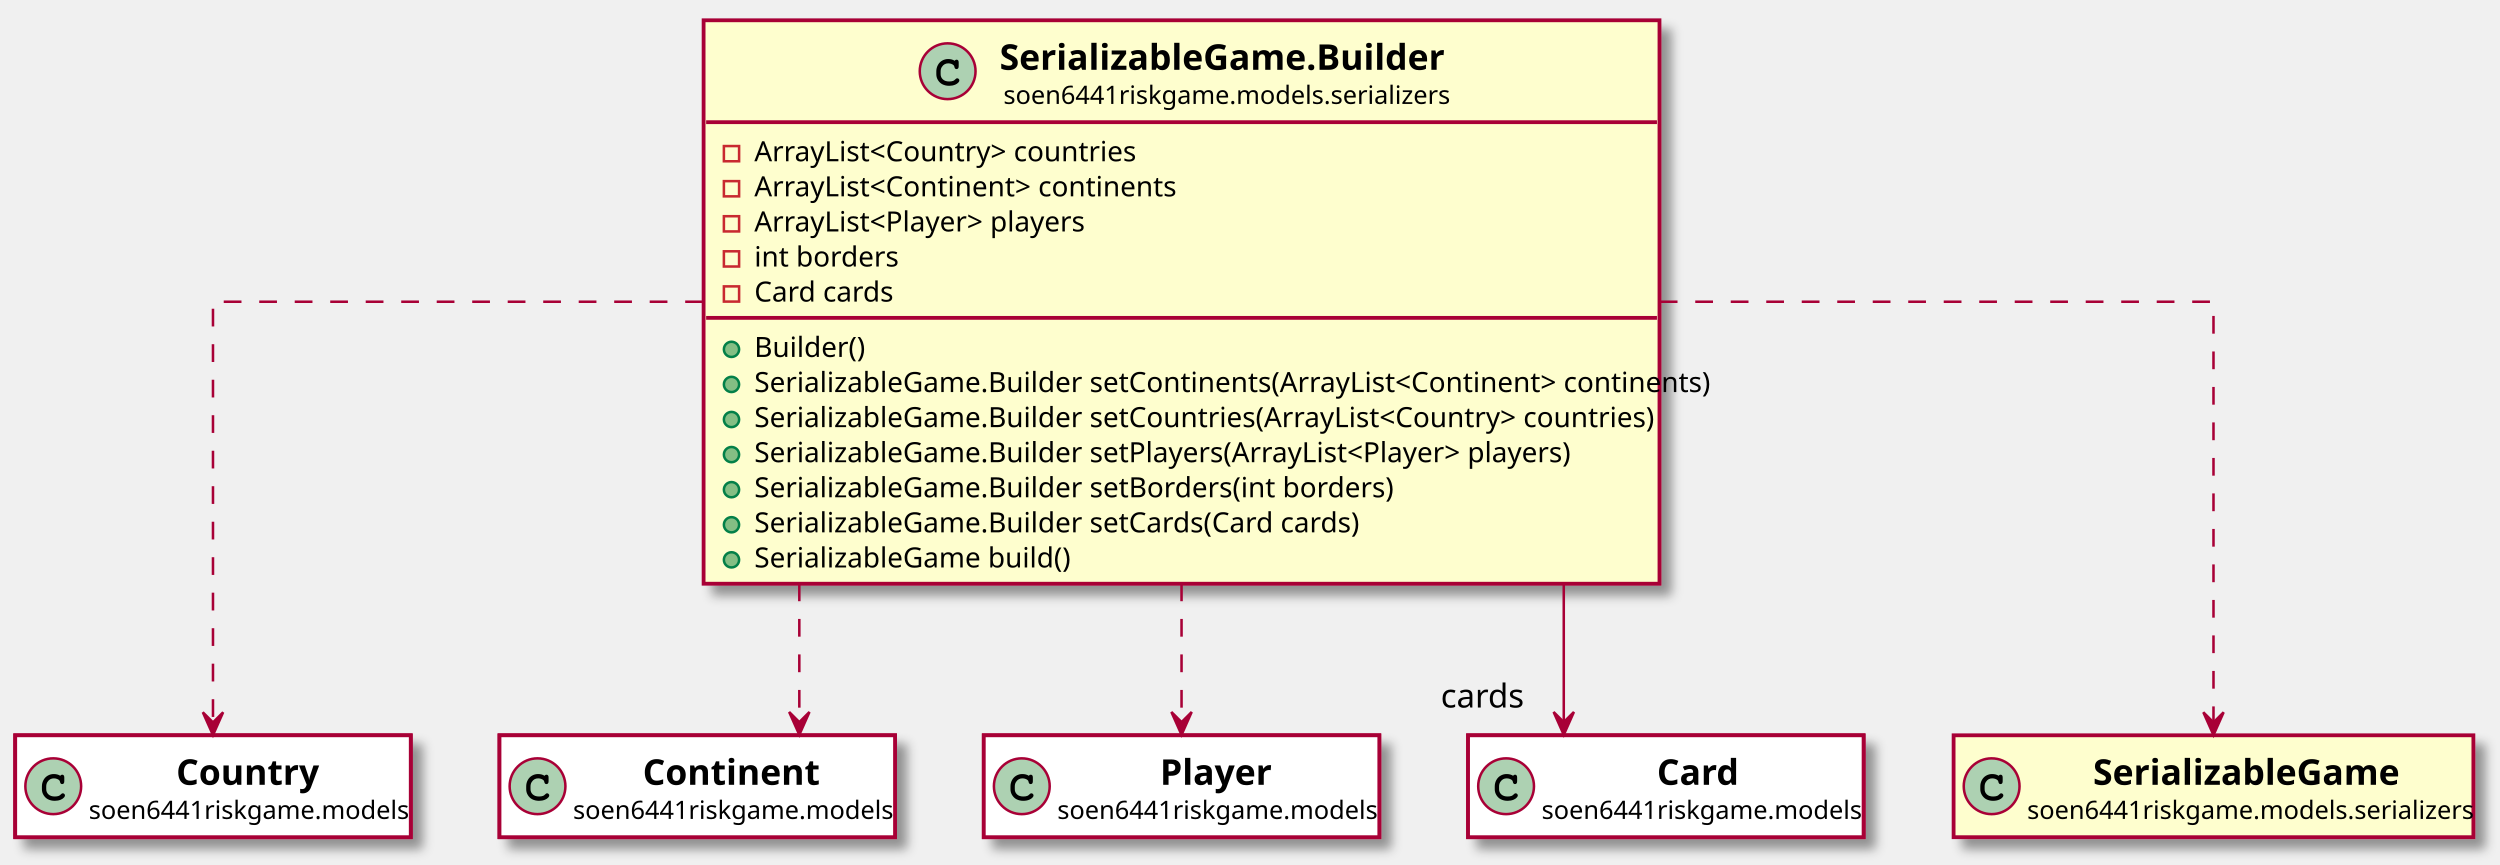
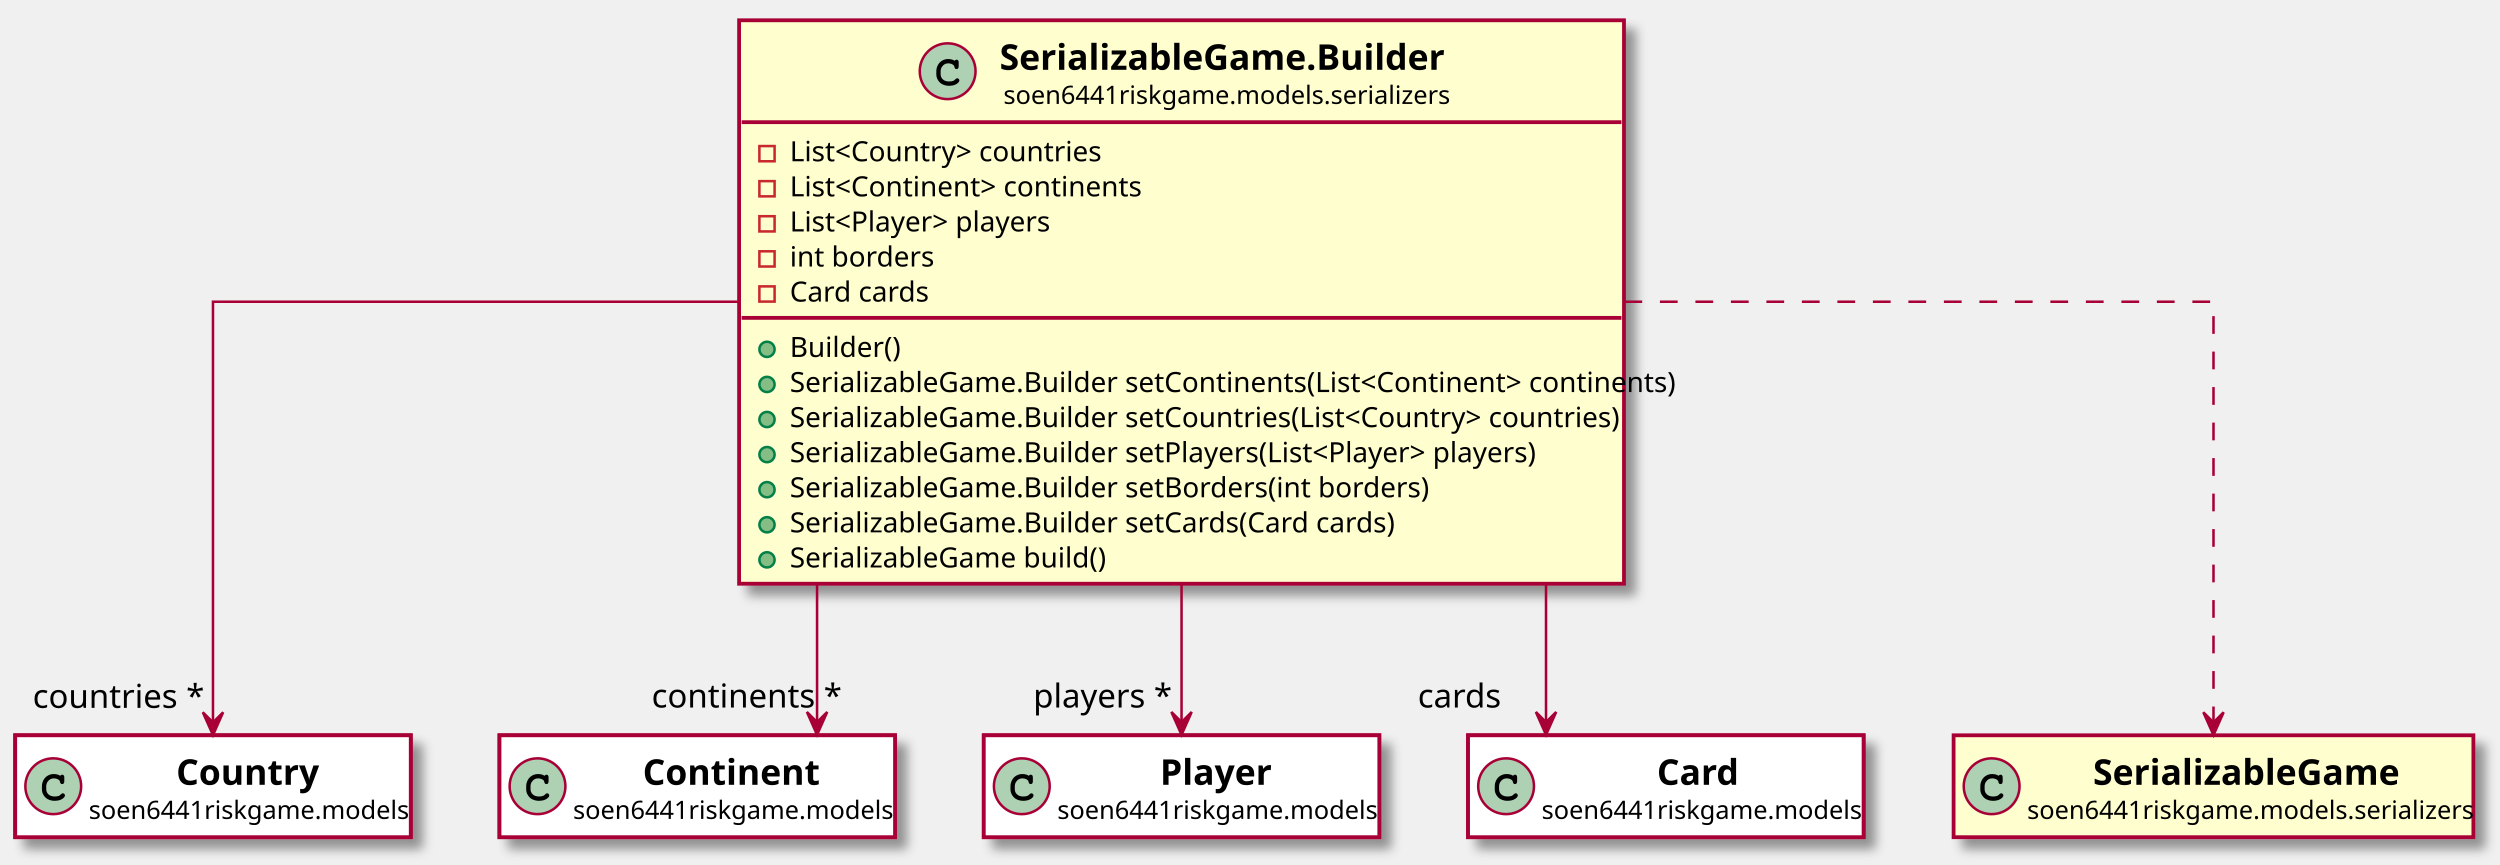
<svg xmlns="http://www.w3.org/2000/svg" xmlns:xlink="http://www.w3.org/1999/xlink" contentScriptType="application/ecmascript" contentStyleType="text/css" height="341px" preserveAspectRatio="none" style="width:986px;height:341px;" version="1.1" viewBox="0 0 986 341" width="986px" zoomAndPan="magnify">
  <defs>
-     <filter height="300%" id="fl29nodz399lk" width="300%" x="-1" y="-1">
+     <filter height="300%" id="f1hpd7p5qjkqob" width="300%" x="-1" y="-1">
      <feGaussianBlur result="blurOut" stdDeviation="2.0" />
      <feColorMatrix in="blurOut" result="blurOut2" type="matrix" values="0 0 0 0 0 0 0 0 0 0 0 0 0 0 0 0 0 0 .4 0" />
      <feOffset dx="4.0" dy="4.0" in="blurOut2" result="blurOut3" />
      <feBlend in="SourceGraphic" in2="blurOut3" mode="normal" />
    </filter>
  </defs>
  <g>
    <a target="_parent" xlink:actuate="onRequest" xlink:href="../../../soen6441riskgame/models/serializers/SerializableGame.Builder.html" xlink:show="new" xlink:title="soen6441riskgame.models.serializers.SerializableGame.Builder" xlink:type="simple">
-       <rect fill="#FEFECE" filter="url(#fl29nodz399lk)" height="222.219" id="soen6441riskgame.models.serializers.SerializableGame.Builder" style="stroke: #A80036; stroke-width: 1.5;" width="377" x="277.5" y="8" />
+       <rect fill="#FEFECE" filter="url(#f1hpd7p5qjkqob)" height="222.219" id="soen6441riskgame.models.serializers.SerializableGame.Builder" style="stroke: #A80036; stroke-width: 1.5;" width="349" x="291.5" y="8" />
      <ellipse cx="373.75" cy="28.094" fill="#ADD1B2" rx="11" ry="11" style="stroke: #A80036; stroke-width: 1.0;" />
      <path d="M376.516,23.969 Q376.672,23.75 376.859,23.641 Q377.047,23.531 377.266,23.531 Q377.641,23.531 377.875,23.789 Q378.109,24.047 378.109,24.656 L378.109,26.109 Q378.109,26.719 377.875,26.984 Q377.641,27.25 377.266,27.25 Q376.922,27.25 376.719,27.047 Q376.516,26.859 376.406,26.344 Q376.359,25.984 376.172,25.797 Q375.844,25.422 375.234,25.203 Q374.625,24.984 374,24.984 Q373.234,24.984 372.602,25.312 Q371.969,25.641 371.477,26.391 Q370.984,27.141 370.984,28.172 L370.984,29.266 Q370.984,30.5 371.875,31.32 Q372.766,32.141 374.359,32.141 Q375.297,32.141 375.953,31.891 Q376.344,31.734 376.766,31.297 Q377.031,31.031 377.18,30.953 Q377.328,30.875 377.531,30.875 Q377.859,30.875 378.117,31.133 Q378.375,31.391 378.375,31.734 Q378.375,32.078 378.031,32.484 Q377.531,33.062 376.734,33.391 Q375.656,33.844 374.359,33.844 Q372.844,33.844 371.641,33.219 Q370.656,32.719 369.969,31.648 Q369.281,30.578 369.281,29.297 L369.281,28.141 Q369.281,26.812 369.898,25.664 Q370.516,24.516 371.609,23.898 Q372.703,23.281 373.938,23.281 Q374.672,23.281 375.32,23.445 Q375.969,23.609 376.516,23.969 Z " />
      <text fill="#000000" font-family="sans-serif" font-size="14" font-weight="bold" lengthAdjust="spacingAndGlyphs" textLength="176" x="394.25" y="27.533">SerializableGame.Builder</text>
      <text fill="#000000" font-family="sans-serif" font-size="10" lengthAdjust="spacingAndGlyphs" textLength="173" x="395.75" y="40.99">soen6441riskgame.models.serializers</text>
-       <line style="stroke: #A80036; stroke-width: 1.5;" x1="278.5" x2="653.5" y1="48.188" y2="48.188" />
-       <rect fill="none" height="6" style="stroke: #C82930; stroke-width: 1.0;" width="6" x="285.5" y="57.605" />
-       <text fill="#000000" font-family="sans-serif" font-size="11" lengthAdjust="spacingAndGlyphs" textLength="143" x="297.5" y="63.606">ArrayList&lt;Country&gt; countries</text>
-       <rect fill="none" height="6" style="stroke: #C82930; stroke-width: 1.0;" width="6" x="285.5" y="71.441" />
-       <text fill="#000000" font-family="sans-serif" font-size="11" lengthAdjust="spacingAndGlyphs" textLength="155" x="297.5" y="77.442">ArrayList&lt;Continent&gt; continents</text>
-       <rect fill="none" height="6" style="stroke: #C82930; stroke-width: 1.0;" width="6" x="285.5" y="85.277" />
-       <text fill="#000000" font-family="sans-serif" font-size="11" lengthAdjust="spacingAndGlyphs" textLength="126" x="297.5" y="91.278">ArrayList&lt;Player&gt; players</text>
-       <rect fill="none" height="6" style="stroke: #C82930; stroke-width: 1.0;" width="6" x="285.5" y="99.113" />
-       <text fill="#000000" font-family="sans-serif" font-size="11" lengthAdjust="spacingAndGlyphs" textLength="52" x="297.5" y="105.114">int borders</text>
-       <rect fill="none" height="6" style="stroke: #C82930; stroke-width: 1.0;" width="6" x="285.5" y="112.949" />
-       <text fill="#000000" font-family="sans-serif" font-size="11" lengthAdjust="spacingAndGlyphs" textLength="54" x="297.5" y="118.95">Card cards</text>
-       <line style="stroke: #A80036; stroke-width: 1.5;" x1="278.5" x2="653.5" y1="125.367" y2="125.367" />
-       <ellipse cx="288.5" cy="137.785" fill="#84BE84" rx="3" ry="3" style="stroke: #038048; stroke-width: 1.0;" />
-       <text fill="#000000" font-family="sans-serif" font-size="11" lengthAdjust="spacingAndGlyphs" textLength="41" x="297.5" y="140.786">Builder()</text>
-       <ellipse cx="288.5" cy="151.621" fill="#84BE84" rx="3" ry="3" style="stroke: #038048; stroke-width: 1.0;" />
-       <text fill="#000000" font-family="sans-serif" font-size="11" lengthAdjust="spacingAndGlyphs" textLength="351" x="297.5" y="154.622">SerializableGame.Builder setContinents(ArrayList&lt;Continent&gt; continents)</text>
-       <ellipse cx="288.5" cy="165.457" fill="#84BE84" rx="3" ry="3" style="stroke: #038048; stroke-width: 1.0;" />
-       <text fill="#000000" font-family="sans-serif" font-size="11" lengthAdjust="spacingAndGlyphs" textLength="334" x="297.5" y="168.458">SerializableGame.Builder setCountries(ArrayList&lt;Country&gt; countries)</text>
-       <ellipse cx="288.5" cy="179.293" fill="#84BE84" rx="3" ry="3" style="stroke: #038048; stroke-width: 1.0;" />
-       <text fill="#000000" font-family="sans-serif" font-size="11" lengthAdjust="spacingAndGlyphs" textLength="307" x="297.5" y="182.294">SerializableGame.Builder setPlayers(ArrayList&lt;Player&gt; players)</text>
-       <ellipse cx="288.5" cy="193.129" fill="#84BE84" rx="3" ry="3" style="stroke: #038048; stroke-width: 1.0;" />
-       <text fill="#000000" font-family="sans-serif" font-size="11" lengthAdjust="spacingAndGlyphs" textLength="236" x="297.5" y="196.13">SerializableGame.Builder setBorders(int borders)</text>
-       <ellipse cx="288.5" cy="206.965" fill="#84BE84" rx="3" ry="3" style="stroke: #038048; stroke-width: 1.0;" />
-       <text fill="#000000" font-family="sans-serif" font-size="11" lengthAdjust="spacingAndGlyphs" textLength="228" x="297.5" y="209.966">SerializableGame.Builder setCards(Card cards)</text>
-       <ellipse cx="288.5" cy="220.801" fill="#84BE84" rx="3" ry="3" style="stroke: #038048; stroke-width: 1.0;" />
-       <text fill="#000000" font-family="sans-serif" font-size="11" lengthAdjust="spacingAndGlyphs" textLength="116" x="297.5" y="223.802">SerializableGame build()</text>
+       <line style="stroke: #A80036; stroke-width: 1.5;" x1="292.5" x2="639.5" y1="48.188" y2="48.188" />
+       <rect fill="none" height="6" style="stroke: #C82930; stroke-width: 1.0;" width="6" x="299.5" y="57.605" />
+       <text fill="#000000" font-family="sans-serif" font-size="11" lengthAdjust="spacingAndGlyphs" textLength="115" x="311.5" y="63.606">List&lt;Country&gt; countries</text>
+       <rect fill="none" height="6" style="stroke: #C82930; stroke-width: 1.0;" width="6" x="299.5" y="71.441" />
+       <text fill="#000000" font-family="sans-serif" font-size="11" lengthAdjust="spacingAndGlyphs" textLength="127" x="311.5" y="77.442">List&lt;Continent&gt; continents</text>
+       <rect fill="none" height="6" style="stroke: #C82930; stroke-width: 1.0;" width="6" x="299.5" y="85.277" />
+       <text fill="#000000" font-family="sans-serif" font-size="11" lengthAdjust="spacingAndGlyphs" textLength="98" x="311.5" y="91.278">List&lt;Player&gt; players</text>
+       <rect fill="none" height="6" style="stroke: #C82930; stroke-width: 1.0;" width="6" x="299.5" y="99.113" />
+       <text fill="#000000" font-family="sans-serif" font-size="11" lengthAdjust="spacingAndGlyphs" textLength="52" x="311.5" y="105.114">int borders</text>
+       <rect fill="none" height="6" style="stroke: #C82930; stroke-width: 1.0;" width="6" x="299.5" y="112.949" />
+       <text fill="#000000" font-family="sans-serif" font-size="11" lengthAdjust="spacingAndGlyphs" textLength="54" x="311.5" y="118.95">Card cards</text>
+       <line style="stroke: #A80036; stroke-width: 1.5;" x1="292.5" x2="639.5" y1="125.367" y2="125.367" />
+       <ellipse cx="302.5" cy="137.785" fill="#84BE84" rx="3" ry="3" style="stroke: #038048; stroke-width: 1.0;" />
+       <text fill="#000000" font-family="sans-serif" font-size="11" lengthAdjust="spacingAndGlyphs" textLength="41" x="311.5" y="140.786">Builder()</text>
+       <ellipse cx="302.5" cy="151.621" fill="#84BE84" rx="3" ry="3" style="stroke: #038048; stroke-width: 1.0;" />
+       <text fill="#000000" font-family="sans-serif" font-size="11" lengthAdjust="spacingAndGlyphs" textLength="323" x="311.5" y="154.622">SerializableGame.Builder setContinents(List&lt;Continent&gt; continents)</text>
+       <ellipse cx="302.5" cy="165.457" fill="#84BE84" rx="3" ry="3" style="stroke: #038048; stroke-width: 1.0;" />
+       <text fill="#000000" font-family="sans-serif" font-size="11" lengthAdjust="spacingAndGlyphs" textLength="306" x="311.5" y="168.458">SerializableGame.Builder setCountries(List&lt;Country&gt; countries)</text>
+       <ellipse cx="302.5" cy="179.293" fill="#84BE84" rx="3" ry="3" style="stroke: #038048; stroke-width: 1.0;" />
+       <text fill="#000000" font-family="sans-serif" font-size="11" lengthAdjust="spacingAndGlyphs" textLength="279" x="311.5" y="182.294">SerializableGame.Builder setPlayers(List&lt;Player&gt; players)</text>
+       <ellipse cx="302.5" cy="193.129" fill="#84BE84" rx="3" ry="3" style="stroke: #038048; stroke-width: 1.0;" />
+       <text fill="#000000" font-family="sans-serif" font-size="11" lengthAdjust="spacingAndGlyphs" textLength="236" x="311.5" y="196.13">SerializableGame.Builder setBorders(int borders)</text>
+       <ellipse cx="302.5" cy="206.965" fill="#84BE84" rx="3" ry="3" style="stroke: #038048; stroke-width: 1.0;" />
+       <text fill="#000000" font-family="sans-serif" font-size="11" lengthAdjust="spacingAndGlyphs" textLength="228" x="311.5" y="209.966">SerializableGame.Builder setCards(Card cards)</text>
+       <ellipse cx="302.5" cy="220.801" fill="#84BE84" rx="3" ry="3" style="stroke: #038048; stroke-width: 1.0;" />
+       <text fill="#000000" font-family="sans-serif" font-size="11" lengthAdjust="spacingAndGlyphs" textLength="116" x="311.5" y="223.802">SerializableGame build()</text>
    </a>
    <a target="_parent" xlink:actuate="onRequest" xlink:href="../../../soen6441riskgame/models/Country.html" xlink:show="new" xlink:title="soen6441riskgame.models.Country" xlink:type="simple">
-       <rect fill="#FFFFFF" filter="url(#fl29nodz399lk)" height="40.188" id="soen6441riskgame.models.Country" style="stroke: #A80036; stroke-width: 1.5;" width="156" x="6" y="290" />
+       <rect fill="#FFFFFF" filter="url(#f1hpd7p5qjkqob)" height="40.188" id="soen6441riskgame.models.Country" style="stroke: #A80036; stroke-width: 1.5;" width="156" x="6" y="290" />
      <rect fill="#FFFFFF" height="40.188" style="stroke: #A80036; stroke-width: 1.5;" width="156" x="6" y="290" />
      <ellipse cx="21" cy="310.094" fill="#ADD1B2" rx="11" ry="11" style="stroke: #A80036; stroke-width: 1.0;" />
      <path d="M23.766,305.969 Q23.922,305.75 24.109,305.641 Q24.297,305.531 24.516,305.531 Q24.891,305.531 25.125,305.789 Q25.359,306.047 25.359,306.656 L25.359,308.109 Q25.359,308.719 25.125,308.984 Q24.891,309.25 24.516,309.25 Q24.172,309.25 23.969,309.047 Q23.766,308.859 23.656,308.344 Q23.609,307.984 23.422,307.797 Q23.094,307.422 22.484,307.203 Q21.875,306.984 21.25,306.984 Q20.484,306.984 19.852,307.312 Q19.219,307.641 18.727,308.391 Q18.234,309.141 18.234,310.172 L18.234,311.266 Q18.234,312.5 19.125,313.32 Q20.016,314.141 21.609,314.141 Q22.547,314.141 23.203,313.891 Q23.594,313.734 24.016,313.297 Q24.281,313.031 24.43,312.953 Q24.578,312.875 24.781,312.875 Q25.109,312.875 25.367,313.133 Q25.625,313.391 25.625,313.734 Q25.625,314.078 25.281,314.484 Q24.781,315.062 23.984,315.391 Q22.906,315.844 21.609,315.844 Q20.094,315.844 18.891,315.219 Q17.906,314.719 17.219,313.648 Q16.531,312.578 16.531,311.297 L16.531,310.141 Q16.531,308.812 17.148,307.664 Q17.766,306.516 18.859,305.898 Q19.953,305.281 21.188,305.281 Q21.922,305.281 22.57,305.445 Q23.219,305.609 23.766,305.969 Z " />
      <text fill="#000000" font-family="sans-serif" font-size="14" font-weight="bold" lengthAdjust="spacingAndGlyphs" textLength="55" x="69.5" y="309.533">Country</text>
      <text fill="#000000" font-family="sans-serif" font-size="10" lengthAdjust="spacingAndGlyphs" textLength="124" x="35" y="322.99">soen6441riskgame.models</text>
    </a>
    <a target="_parent" xlink:actuate="onRequest" xlink:href="../../../soen6441riskgame/models/Continent.html" xlink:show="new" xlink:title="soen6441riskgame.models.Continent" xlink:type="simple">
-       <rect fill="#FFFFFF" filter="url(#fl29nodz399lk)" height="40.188" id="soen6441riskgame.models.Continent" style="stroke: #A80036; stroke-width: 1.5;" width="156" x="197" y="290" />
+       <rect fill="#FFFFFF" filter="url(#f1hpd7p5qjkqob)" height="40.188" id="soen6441riskgame.models.Continent" style="stroke: #A80036; stroke-width: 1.5;" width="156" x="197" y="290" />
      <rect fill="#FFFFFF" height="40.188" style="stroke: #A80036; stroke-width: 1.5;" width="156" x="197" y="290" />
      <ellipse cx="212" cy="310.094" fill="#ADD1B2" rx="11" ry="11" style="stroke: #A80036; stroke-width: 1.0;" />
      <path d="M214.766,305.969 Q214.922,305.75 215.109,305.641 Q215.297,305.531 215.516,305.531 Q215.891,305.531 216.125,305.789 Q216.359,306.047 216.359,306.656 L216.359,308.109 Q216.359,308.719 216.125,308.984 Q215.891,309.25 215.516,309.25 Q215.172,309.25 214.969,309.047 Q214.766,308.859 214.656,308.344 Q214.609,307.984 214.422,307.797 Q214.094,307.422 213.484,307.203 Q212.875,306.984 212.25,306.984 Q211.484,306.984 210.852,307.312 Q210.219,307.641 209.727,308.391 Q209.234,309.141 209.234,310.172 L209.234,311.266 Q209.234,312.5 210.125,313.32 Q211.016,314.141 212.609,314.141 Q213.547,314.141 214.203,313.891 Q214.594,313.734 215.016,313.297 Q215.281,313.031 215.43,312.953 Q215.578,312.875 215.781,312.875 Q216.109,312.875 216.367,313.133 Q216.625,313.391 216.625,313.734 Q216.625,314.078 216.281,314.484 Q215.781,315.062 214.984,315.391 Q213.906,315.844 212.609,315.844 Q211.094,315.844 209.891,315.219 Q208.906,314.719 208.219,313.648 Q207.531,312.578 207.531,311.297 L207.531,310.141 Q207.531,308.812 208.148,307.664 Q208.766,306.516 209.859,305.898 Q210.953,305.281 212.188,305.281 Q212.922,305.281 213.57,305.445 Q214.219,305.609 214.766,305.969 Z " />
      <text fill="#000000" font-family="sans-serif" font-size="14" font-weight="bold" lengthAdjust="spacingAndGlyphs" textLength="69" x="253.5" y="309.533">Continent</text>
      <text fill="#000000" font-family="sans-serif" font-size="10" lengthAdjust="spacingAndGlyphs" textLength="124" x="226" y="322.99">soen6441riskgame.models</text>
    </a>
    <a target="_parent" xlink:actuate="onRequest" xlink:href="../../../soen6441riskgame/models/Player.html" xlink:show="new" xlink:title="soen6441riskgame.models.Player" xlink:type="simple">
-       <rect fill="#FFFFFF" filter="url(#fl29nodz399lk)" height="40.188" id="soen6441riskgame.models.Player" style="stroke: #A80036; stroke-width: 1.5;" width="156" x="388" y="290" />
+       <rect fill="#FFFFFF" filter="url(#f1hpd7p5qjkqob)" height="40.188" id="soen6441riskgame.models.Player" style="stroke: #A80036; stroke-width: 1.5;" width="156" x="388" y="290" />
      <rect fill="#FFFFFF" height="40.188" style="stroke: #A80036; stroke-width: 1.5;" width="156" x="388" y="290" />
      <ellipse cx="403" cy="310.094" fill="#ADD1B2" rx="11" ry="11" style="stroke: #A80036; stroke-width: 1.0;" />
      <path d="M405.766,305.969 Q405.922,305.75 406.109,305.641 Q406.297,305.531 406.516,305.531 Q406.891,305.531 407.125,305.789 Q407.359,306.047 407.359,306.656 L407.359,308.109 Q407.359,308.719 407.125,308.984 Q406.891,309.25 406.516,309.25 Q406.172,309.25 405.969,309.047 Q405.766,308.859 405.656,308.344 Q405.609,307.984 405.422,307.797 Q405.094,307.422 404.484,307.203 Q403.875,306.984 403.25,306.984 Q402.484,306.984 401.852,307.312 Q401.219,307.641 400.727,308.391 Q400.234,309.141 400.234,310.172 L400.234,311.266 Q400.234,312.5 401.125,313.32 Q402.016,314.141 403.609,314.141 Q404.547,314.141 405.203,313.891 Q405.594,313.734 406.016,313.297 Q406.281,313.031 406.43,312.953 Q406.578,312.875 406.781,312.875 Q407.109,312.875 407.367,313.133 Q407.625,313.391 407.625,313.734 Q407.625,314.078 407.281,314.484 Q406.781,315.062 405.984,315.391 Q404.906,315.844 403.609,315.844 Q402.094,315.844 400.891,315.219 Q399.906,314.719 399.219,313.648 Q398.531,312.578 398.531,311.297 L398.531,310.141 Q398.531,308.812 399.148,307.664 Q399.766,306.516 400.859,305.898 Q401.953,305.281 403.188,305.281 Q403.922,305.281 404.57,305.445 Q405.219,305.609 405.766,305.969 Z " />
      <text fill="#000000" font-family="sans-serif" font-size="14" font-weight="bold" lengthAdjust="spacingAndGlyphs" textLength="43" x="457.5" y="309.533">Player</text>
      <text fill="#000000" font-family="sans-serif" font-size="10" lengthAdjust="spacingAndGlyphs" textLength="124" x="417" y="322.99">soen6441riskgame.models</text>
    </a>
    <a target="_parent" xlink:actuate="onRequest" xlink:href="../../../soen6441riskgame/models/Card.html" xlink:show="new" xlink:title="soen6441riskgame.models.Card" xlink:type="simple">
-       <rect fill="#FFFFFF" filter="url(#fl29nodz399lk)" height="40.188" id="soen6441riskgame.models.Card" style="stroke: #A80036; stroke-width: 1.5;" width="156" x="579" y="290" />
+       <rect fill="#FFFFFF" filter="url(#f1hpd7p5qjkqob)" height="40.188" id="soen6441riskgame.models.Card" style="stroke: #A80036; stroke-width: 1.5;" width="156" x="579" y="290" />
      <rect fill="#FFFFFF" height="40.188" style="stroke: #A80036; stroke-width: 1.5;" width="156" x="579" y="290" />
      <ellipse cx="594" cy="310.094" fill="#ADD1B2" rx="11" ry="11" style="stroke: #A80036; stroke-width: 1.0;" />
      <path d="M596.766,305.969 Q596.922,305.75 597.109,305.641 Q597.297,305.531 597.516,305.531 Q597.891,305.531 598.125,305.789 Q598.359,306.047 598.359,306.656 L598.359,308.109 Q598.359,308.719 598.125,308.984 Q597.891,309.25 597.516,309.25 Q597.172,309.25 596.969,309.047 Q596.766,308.859 596.656,308.344 Q596.609,307.984 596.422,307.797 Q596.094,307.422 595.484,307.203 Q594.875,306.984 594.25,306.984 Q593.484,306.984 592.852,307.312 Q592.219,307.641 591.727,308.391 Q591.234,309.141 591.234,310.172 L591.234,311.266 Q591.234,312.5 592.125,313.32 Q593.016,314.141 594.609,314.141 Q595.547,314.141 596.203,313.891 Q596.594,313.734 597.016,313.297 Q597.281,313.031 597.43,312.953 Q597.578,312.875 597.781,312.875 Q598.109,312.875 598.367,313.133 Q598.625,313.391 598.625,313.734 Q598.625,314.078 598.281,314.484 Q597.781,315.062 596.984,315.391 Q595.906,315.844 594.609,315.844 Q593.094,315.844 591.891,315.219 Q590.906,314.719 590.219,313.648 Q589.531,312.578 589.531,311.297 L589.531,310.141 Q589.531,308.812 590.148,307.664 Q590.766,306.516 591.859,305.898 Q592.953,305.281 594.188,305.281 Q594.922,305.281 595.57,305.445 Q596.219,305.609 596.766,305.969 Z " />
      <text fill="#000000" font-family="sans-serif" font-size="14" font-weight="bold" lengthAdjust="spacingAndGlyphs" textLength="33" x="653.5" y="309.533">Card</text>
      <text fill="#000000" font-family="sans-serif" font-size="10" lengthAdjust="spacingAndGlyphs" textLength="124" x="608" y="322.99">soen6441riskgame.models</text>
    </a>
    <a target="_parent" xlink:actuate="onRequest" xlink:href="../../../soen6441riskgame/models/serializers/SerializableGame.html" xlink:show="new" xlink:title="soen6441riskgame.models.serializers.SerializableGame" xlink:type="simple">
-       <rect fill="#FEFECE" filter="url(#fl29nodz399lk)" height="40.188" id="soen6441riskgame.models.serializers.SerializableGame" style="stroke: #A80036; stroke-width: 1.5;" width="205" x="770.5" y="290" />
+       <rect fill="#FEFECE" filter="url(#f1hpd7p5qjkqob)" height="40.188" id="soen6441riskgame.models.serializers.SerializableGame" style="stroke: #A80036; stroke-width: 1.5;" width="205" x="770.5" y="290" />
      <ellipse cx="785.5" cy="310.094" fill="#ADD1B2" rx="11" ry="11" style="stroke: #A80036; stroke-width: 1.0;" />
      <path d="M788.266,305.969 Q788.422,305.75 788.609,305.641 Q788.797,305.531 789.016,305.531 Q789.391,305.531 789.625,305.789 Q789.859,306.047 789.859,306.656 L789.859,308.109 Q789.859,308.719 789.625,308.984 Q789.391,309.25 789.016,309.25 Q788.672,309.25 788.469,309.047 Q788.266,308.859 788.156,308.344 Q788.109,307.984 787.922,307.797 Q787.594,307.422 786.984,307.203 Q786.375,306.984 785.75,306.984 Q784.984,306.984 784.352,307.312 Q783.719,307.641 783.227,308.391 Q782.734,309.141 782.734,310.172 L782.734,311.266 Q782.734,312.5 783.625,313.32 Q784.516,314.141 786.109,314.141 Q787.047,314.141 787.703,313.891 Q788.094,313.734 788.516,313.297 Q788.781,313.031 788.93,312.953 Q789.078,312.875 789.281,312.875 Q789.609,312.875 789.867,313.133 Q790.125,313.391 790.125,313.734 Q790.125,314.078 789.781,314.484 Q789.281,315.062 788.484,315.391 Q787.406,315.844 786.109,315.844 Q784.594,315.844 783.391,315.219 Q782.406,314.719 781.719,313.648 Q781.031,312.578 781.031,311.297 L781.031,310.141 Q781.031,308.812 781.648,307.664 Q782.266,306.516 783.359,305.898 Q784.453,305.281 785.688,305.281 Q786.422,305.281 787.07,305.445 Q787.719,305.609 788.266,305.969 Z " />
      <text fill="#000000" font-family="sans-serif" font-size="14" font-weight="bold" lengthAdjust="spacingAndGlyphs" textLength="121" x="825.5" y="309.533">SerializableGame</text>
      <text fill="#000000" font-family="sans-serif" font-size="10" lengthAdjust="spacingAndGlyphs" textLength="173" x="799.5" y="322.99">soen6441riskgame.models.serializers</text>
    </a>
-     <path d="M277.238,119 C180.998,119 84,119 84,119 C84,119 84,284.921 84,284.921 " fill="none" id="soen6441riskgame.models.serializers.SerializableGame.Builder-soen6441riskgame.models.Country" style="stroke: #A80036; stroke-width: 1.0; stroke-dasharray: 7.0,7.0;" />
+     <path d="M291.489,119 C190.822,119 84,119 84,119 C84,119 84,284.921 84,284.921 " fill="none" id="soen6441riskgame.models.serializers.SerializableGame.Builder-soen6441riskgame.models.Country" style="stroke: #A80036; stroke-width: 1.0;" />
    <polygon fill="#A80036" points="84,289.921,88,280.921,84,284.921,80,280.921,84,289.921" style="stroke: #A80036; stroke-width: 1.0;" />
-     <path d="M315.25,230.106 C315.25,230.106 315.25,284.808 315.25,284.808 " fill="none" id="soen6441riskgame.models.serializers.SerializableGame.Builder-soen6441riskgame.models.Continent" style="stroke: #A80036; stroke-width: 1.0; stroke-dasharray: 7.0,7.0;" />
-     <polygon fill="#A80036" points="315.25,289.808,319.25,280.808,315.25,284.808,311.25,280.808,315.25,289.808" style="stroke: #A80036; stroke-width: 1.0;" />
-     <path d="M466,230.106 C466,230.106 466,284.808 466,284.808 " fill="none" id="soen6441riskgame.models.serializers.SerializableGame.Builder-soen6441riskgame.models.Player" style="stroke: #A80036; stroke-width: 1.0; stroke-dasharray: 7.0,7.0;" />
+     <text fill="#000000" font-family="sans-serif" font-size="13" lengthAdjust="spacingAndGlyphs" textLength="62" x="12.894" y="279.192">countries *</text>
+     <path d="M322.25,230.106 C322.25,230.106 322.25,284.808 322.25,284.808 " fill="none" id="soen6441riskgame.models.serializers.SerializableGame.Builder-soen6441riskgame.models.Continent" style="stroke: #A80036; stroke-width: 1.0;" />
+     <polygon fill="#A80036" points="322.25,289.808,326.25,280.808,322.25,284.808,318.25,280.808,322.25,289.808" style="stroke: #A80036; stroke-width: 1.0;" />
+     <text fill="#000000" font-family="sans-serif" font-size="13" lengthAdjust="spacingAndGlyphs" textLength="69" x="256.995" y="279.046">continents *</text>
+     <path d="M466,230.106 C466,230.106 466,284.808 466,284.808 " fill="none" id="soen6441riskgame.models.serializers.SerializableGame.Builder-soen6441riskgame.models.Player" style="stroke: #A80036; stroke-width: 1.0;" />
    <polygon fill="#A80036" points="466,289.808,470,280.808,466,284.808,462,280.808,466,289.808" style="stroke: #A80036; stroke-width: 1.0;" />
-     <path d="M616.75,230.106 C616.75,230.106 616.75,284.808 616.75,284.808 " fill="none" id="soen6441riskgame.models.serializers.SerializableGame.Builder-soen6441riskgame.models.Card" style="stroke: #A80036; stroke-width: 1.0;" />
-     <polygon fill="#A80036" points="616.75,289.808,620.75,280.808,616.75,284.808,612.75,280.808,616.75,289.808" style="stroke: #A80036; stroke-width: 1.0;" />
-     <text fill="#000000" font-family="sans-serif" font-size="13" lengthAdjust="spacingAndGlyphs" textLength="32" x="568.227" y="279.046">cards</text>
-     <path d="M654.607,119 C761.071,119 873,119 873,119 C873,119 873,284.921 873,284.921 " fill="none" id="soen6441riskgame.models.serializers.SerializableGame.Builder-soen6441riskgame.models.serializers.SerializableGame" style="stroke: #A80036; stroke-width: 1.0; stroke-dasharray: 7.0,7.0;" />
+     <text fill="#000000" font-family="sans-serif" font-size="13" lengthAdjust="spacingAndGlyphs" textLength="51" x="407.509" y="279.046">players *</text>
+     <path d="M609.75,230.106 C609.75,230.106 609.75,284.808 609.75,284.808 " fill="none" id="soen6441riskgame.models.serializers.SerializableGame.Builder-soen6441riskgame.models.Card" style="stroke: #A80036; stroke-width: 1.0;" />
+     <polygon fill="#A80036" points="609.75,289.808,613.75,280.808,609.75,284.808,605.75,280.808,609.75,289.808" style="stroke: #A80036; stroke-width: 1.0;" />
+     <text fill="#000000" font-family="sans-serif" font-size="13" lengthAdjust="spacingAndGlyphs" textLength="32" x="559.17" y="279.046">cards</text>
+     <path d="M640.671,119 C751.06,119 873,119 873,119 C873,119 873,284.921 873,284.921 " fill="none" id="soen6441riskgame.models.serializers.SerializableGame.Builder-soen6441riskgame.models.serializers.SerializableGame" style="stroke: #A80036; stroke-width: 1.0; stroke-dasharray: 7.0,7.0;" />
    <polygon fill="#A80036" points="873,289.921,877,280.921,873,284.921,869,280.921,873,289.921" style="stroke: #A80036; stroke-width: 1.0;" />
  </g>
</svg>
